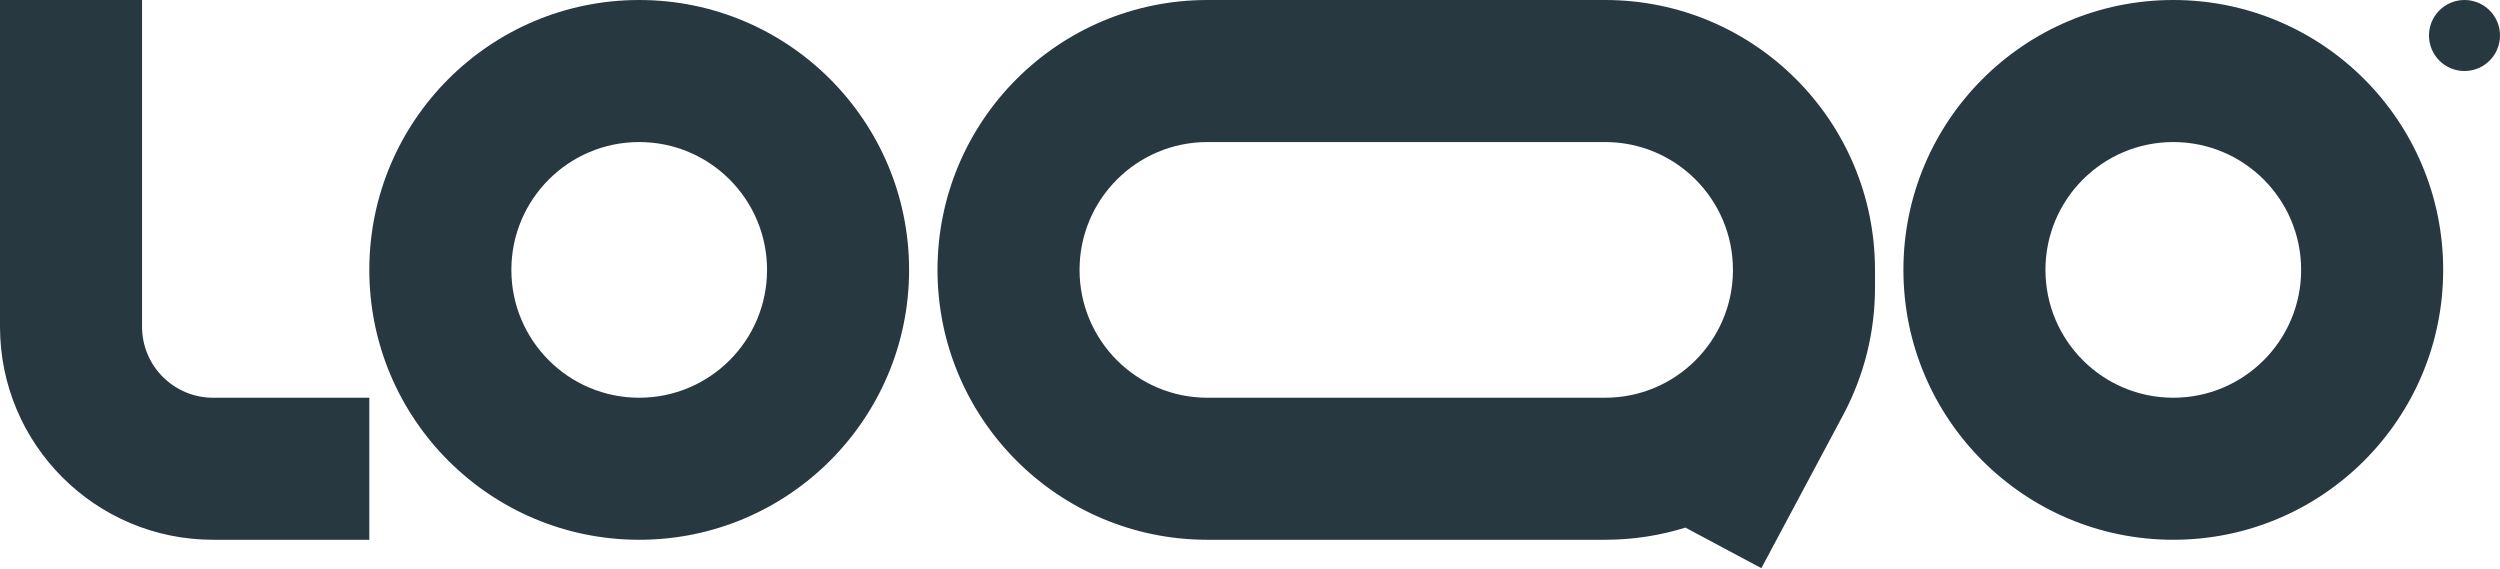
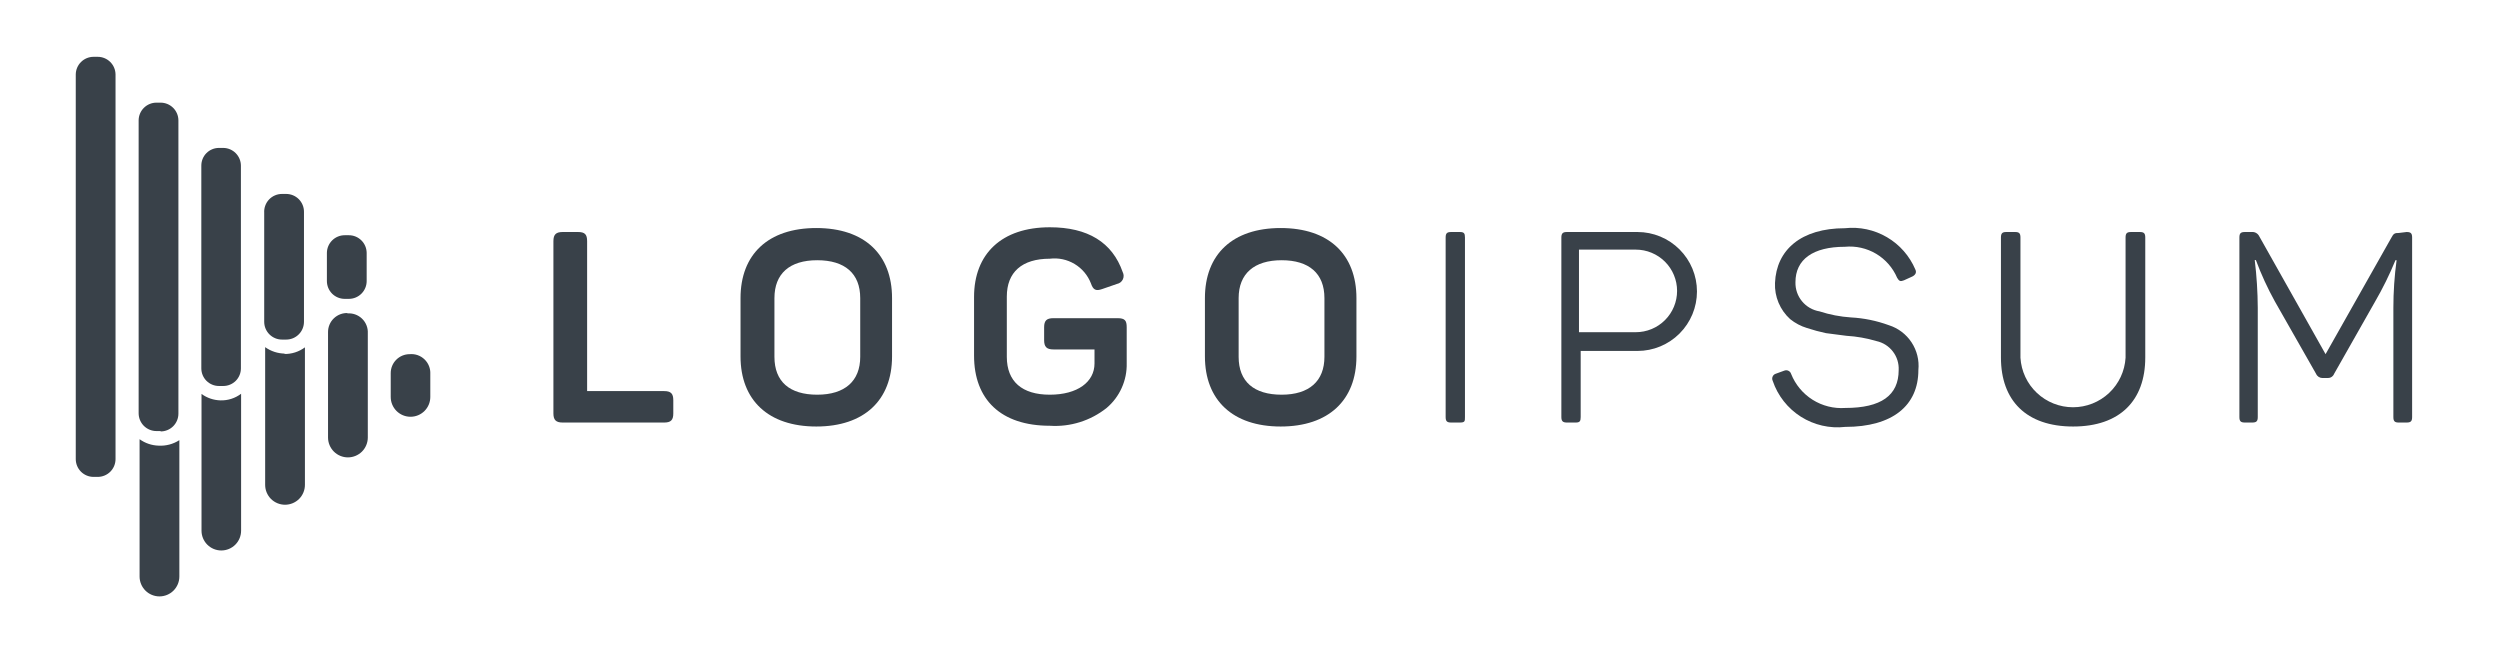
- <svg xmlns="http://www.w3.org/2000/svg" width="176" height="40" fill="none" viewBox="0 0 176 40">
-   <path fill="#283841" fill-rule="evenodd" d="M15 28a5 5 0 0 1-5-5V0H0v23c0 8.284 6.716 15 15 15h11V28H15ZM45 10a9 9 0 1 0 0 18 9 9 0 0 0 0-18Zm-19 9C26 8.507 34.507 0 45 0s19 8.507 19 19-8.507 19-19 19-19-8.507-19-19ZM153 10a9 9 0 0 0-9 9 9 9 0 0 0 9 9 9 9 0 0 0 9-9 9 9 0 0 0-9-9Zm-19 9c0-10.493 8.507-19 19-19s19 8.507 19 19-8.507 19-19 19-19-8.507-19-19ZM85 0C74.507 0 66 8.507 66 19s8.507 19 19 19h28c1.969 0 3.868-.3 5.654-.856L124 40l5.768-10.804A19.007 19.007 0 0 0 132 20.261V19c0-10.493-8.507-19-19-19H85Zm37 19a9 9 0 0 0-9-9H85a9 9 0 1 0 0 18h28a9 9 0 0 0 9-8.93V19Z" clip-rule="evenodd" />
-   <path fill="#283841" d="M176 2.5a2.5 2.5 0 1 1-5 0 2.5 2.5 0 0 1 5 0Z" />
+ <svg xmlns="http://www.w3.org/2000/svg" id="logo-2" width="132" height="35" viewBox="0 0 132 35" fill="none">
+   <path d="M30.52 12.25C30.88 12.25 31 12.38 31 12.73V20.65H35.07C35.42 20.65 35.55 20.78 35.55 21.13V21.83C35.55 22.18 35.42 22.31 35.07 22.31H29.71C29.36 22.31 29.22 22.18 29.22 21.83V12.73C29.22 12.38 29.36 12.25 29.71 12.25H30.52Z" class="ccustom" fill="#394149" />
+   <path d="M39.1 15.74C39.1 13.43 40.56 12.04 43.1 12.04C45.64 12.04 47.1 13.43 47.1 15.74V18.82C47.1 21.13 45.63 22.52 43.1 22.52C40.57 22.52 39.1 21.13 39.1 18.82V15.74ZM45.42 15.74C45.42 14.44 44.61 13.74 43.15 13.74C41.69 13.74 40.89 14.45 40.89 15.74V18.84C40.89 20.15 41.69 20.84 43.15 20.84C44.61 20.84 45.42 20.12 45.42 18.84V15.74Z" class="ccustom" fill="#394149" />
+   <path d="M59.01 16.8C59.4 16.8 59.49 16.93 59.49 17.28V19.18C59.501 19.628 59.411 20.072 59.227 20.48C59.044 20.889 58.772 21.251 58.43 21.54C57.582 22.215 56.512 22.551 55.43 22.48C52.84 22.48 51.43 21.09 51.43 18.78V15.68C51.43 13.4 52.89 12 55.43 12C57.43 12 58.73 12.79 59.28 14.37C59.311 14.429 59.327 14.495 59.328 14.562C59.329 14.629 59.314 14.695 59.285 14.755C59.256 14.815 59.213 14.868 59.16 14.909C59.107 14.949 59.046 14.977 58.98 14.99L58.2 15.26C57.86 15.38 57.72 15.31 57.6 14.96C57.434 14.533 57.131 14.173 56.738 13.938C56.345 13.702 55.885 13.604 55.43 13.66C53.96 13.66 53.16 14.37 53.16 15.66V18.84C53.16 20.15 53.97 20.84 55.43 20.84C56.89 20.84 57.79 20.17 57.79 19.19V18.45H55.62C55.26 18.45 55.13 18.31 55.13 17.96V17.28C55.13 16.93 55.26 16.8 55.62 16.8H59.01Z" class="ccustom" fill="#394149" />
+   <path d="M63.62 15.74C63.62 13.43 65.08 12.04 67.62 12.04C70.16 12.04 71.62 13.43 71.62 15.74V18.82C71.62 21.13 70.15 22.52 67.62 22.52C65.09 22.52 63.62 21.13 63.62 18.82V15.74ZM69.93 15.74C69.93 14.44 69.12 13.74 67.67 13.74C66.22 13.74 65.4 14.45 65.4 15.74V18.84C65.4 20.15 66.21 20.84 67.67 20.84C69.13 20.84 69.93 20.12 69.93 18.84V15.74Z" class="ccustom" fill="#394149" />
+   <path d="M76.33 12.54C76.33 12.32 76.4 12.25 76.62 12.25H77.08C77.3 12.25 77.35 12.32 77.35 12.54V22.02C77.35 22.24 77.35 22.31 77.08 22.31H76.62C76.4 22.31 76.33 22.24 76.33 22.02V12.54Z" class="ccustom" fill="#394149" />
+   <path d="M86.46 12.25C87.293 12.25 88.091 12.581 88.68 13.17C89.269 13.758 89.6 14.557 89.6 15.39C89.6 16.223 89.269 17.021 88.68 17.61C88.091 18.199 87.293 18.53 86.46 18.53H83.46V22.02C83.46 22.24 83.41 22.31 83.2 22.31H82.73C82.52 22.31 82.44 22.24 82.44 22.02V12.54C82.44 12.32 82.52 12.25 82.73 12.25H86.46ZM86.37 17.54C86.656 17.54 86.94 17.484 87.204 17.374C87.469 17.265 87.709 17.104 87.912 16.901C88.114 16.699 88.275 16.459 88.384 16.194C88.494 15.93 88.55 15.646 88.55 15.36C88.55 15.074 88.494 14.79 88.384 14.526C88.275 14.261 88.114 14.021 87.912 13.819C87.709 13.616 87.469 13.456 87.204 13.346C86.94 13.236 86.656 13.18 86.37 13.18H83.37V17.54H86.37Z" class="ccustom" fill="#394149" />
+   <path d="M97.41 12.05C98.182 11.965 98.961 12.131 99.631 12.524C100.301 12.916 100.827 13.515 101.13 14.23C101.21 14.39 101.13 14.52 100.97 14.6L100.53 14.8C100.35 14.87 100.28 14.86 100.17 14.67C99.943 14.139 99.554 13.694 99.058 13.399C98.562 13.105 97.984 12.975 97.41 13.03C95.72 13.03 94.8 13.7 94.8 14.9C94.79 15.267 94.913 15.625 95.147 15.908C95.38 16.191 95.708 16.38 96.07 16.44C96.608 16.615 97.165 16.723 97.73 16.76C98.413 16.796 99.087 16.935 99.73 17.17C100.223 17.326 100.647 17.646 100.931 18.078C101.215 18.51 101.342 19.026 101.29 19.54C101.29 21.41 99.93 22.54 97.43 22.54C96.61 22.634 95.783 22.444 95.086 22.002C94.389 21.559 93.864 20.892 93.6 20.11C93.582 20.074 93.573 20.035 93.572 19.995C93.571 19.956 93.579 19.916 93.596 19.88C93.612 19.844 93.636 19.811 93.666 19.785C93.696 19.759 93.732 19.741 93.77 19.73L94.21 19.57C94.245 19.556 94.282 19.549 94.319 19.55C94.357 19.551 94.394 19.56 94.427 19.576C94.461 19.592 94.491 19.615 94.516 19.643C94.54 19.671 94.559 19.704 94.57 19.74C94.794 20.305 95.192 20.784 95.706 21.108C96.22 21.431 96.824 21.583 97.43 21.54C99.32 21.54 100.25 20.88 100.25 19.54C100.268 19.188 100.16 18.841 99.945 18.561C99.731 18.28 99.424 18.085 99.08 18.01C98.563 17.856 98.029 17.762 97.49 17.73L96.41 17.59C96.072 17.518 95.738 17.428 95.41 17.32C95.086 17.222 94.784 17.062 94.52 16.85C94.255 16.61 94.046 16.314 93.907 15.984C93.769 15.654 93.705 15.298 93.72 14.94C93.79 13.19 95.1 12.05 97.41 12.05Z" class="ccustom" fill="#394149" />
+   <path d="M106.68 18.89C106.722 19.597 107.033 20.262 107.549 20.747C108.065 21.233 108.747 21.503 109.455 21.503C110.163 21.503 110.845 21.233 111.361 20.747C111.877 20.262 112.187 19.597 112.23 18.89V12.54C112.23 12.32 112.3 12.25 112.52 12.25H112.98C113.2 12.25 113.27 12.32 113.27 12.54V18.88C113.27 21.15 111.93 22.52 109.46 22.52C106.99 22.52 105.65 21.15 105.65 18.88V12.54C105.65 12.32 105.72 12.25 105.93 12.25H106.4C106.61 12.25 106.68 12.32 106.68 12.54V18.89Z" class="ccustom" fill="#394149" />
+   <path d="M127.07 12.25C127.29 12.25 127.36 12.32 127.36 12.54V22.02C127.36 22.24 127.29 22.31 127.07 22.31H126.65C126.44 22.31 126.37 22.24 126.37 22.02V16.25C126.37 15.411 126.427 14.572 126.54 13.74H126.48C126.168 14.501 125.803 15.239 125.39 15.95L123.24 19.74C123.214 19.806 123.168 19.862 123.109 19.901C123.05 19.941 122.981 19.961 122.91 19.96H122.63C122.558 19.96 122.488 19.94 122.427 19.901C122.367 19.862 122.319 19.806 122.29 19.74L120.11 15.91C119.723 15.209 119.389 14.481 119.11 13.73H119.05C119.152 14.569 119.206 15.414 119.21 16.26V22.02C119.21 22.24 119.14 22.31 118.92 22.31H118.53C118.31 22.31 118.24 22.24 118.24 22.02V12.54C118.24 12.32 118.31 12.25 118.53 12.25H118.89C118.972 12.242 119.055 12.26 119.126 12.302C119.198 12.343 119.255 12.405 119.29 12.48L122.79 18.7L126.27 12.54C126.38 12.33 126.44 12.3 126.66 12.3L127.07 12.25Z" class="ccustom" fill="#394149" />
+   <path d="M12.73 20.79V28.02C12.73 28.297 12.62 28.563 12.424 28.759C12.228 28.955 11.962 29.065 11.685 29.065C11.408 29.065 11.142 28.955 10.946 28.759C10.75 28.563 10.64 28.297 10.64 28.02V20.8C10.931 21.012 11.28 21.131 11.64 21.14C12.033 21.151 12.417 21.028 12.73 20.79V20.79ZM21.63 18.7C21.365 18.7 21.11 18.805 20.923 18.993C20.735 19.18 20.63 19.435 20.63 19.7V20.96C20.63 21.237 20.74 21.503 20.936 21.699C21.132 21.895 21.398 22.005 21.675 22.005C21.952 22.005 22.218 21.895 22.414 21.699C22.61 21.503 22.72 21.237 22.72 20.96V19.75C22.728 19.607 22.705 19.463 22.652 19.33C22.599 19.196 22.519 19.075 22.415 18.976C22.312 18.876 22.188 18.8 22.053 18.752C21.917 18.705 21.773 18.687 21.63 18.7V18.7ZM8.37 23.53C8.01 23.519 7.662 23.401 7.37 23.19V30.44C7.37 30.718 7.481 30.986 7.678 31.183C7.874 31.379 8.142 31.49 8.42 31.49C8.698 31.49 8.966 31.379 9.162 31.183C9.359 30.986 9.47 30.718 9.47 30.44V23.24C9.143 23.451 8.758 23.553 8.37 23.53V23.53ZM18.37 16.53C18.235 16.523 18.099 16.544 17.972 16.591C17.845 16.639 17.729 16.711 17.63 16.805C17.532 16.898 17.454 17.011 17.401 17.135C17.347 17.26 17.32 17.394 17.32 17.53V23.1C17.32 23.378 17.431 23.646 17.628 23.843C17.825 24.039 18.091 24.15 18.37 24.15C18.648 24.15 18.916 24.039 19.113 23.843C19.309 23.646 19.42 23.378 19.42 23.1V17.6C19.428 17.456 19.405 17.311 19.351 17.177C19.298 17.043 19.217 16.921 19.112 16.822C19.007 16.722 18.883 16.646 18.746 16.599C18.609 16.552 18.464 16.535 18.32 16.55L18.37 16.53ZM15.05 18.67C14.673 18.667 14.307 18.549 14 18.33V25.6C14 25.878 14.111 26.146 14.307 26.343C14.505 26.539 14.771 26.65 15.05 26.65C15.329 26.65 15.595 26.539 15.793 26.343C15.989 26.146 16.1 25.878 16.1 25.6V18.34C15.783 18.576 15.396 18.7 15 18.69L15.05 18.67ZM6.1 24.24V3.93C6.097 3.682 5.997 3.446 5.821 3.272C5.645 3.098 5.408 3 5.16 3H4.94C4.692 3 4.455 3.098 4.279 3.272C4.103 3.446 4.003 3.682 4 3.93V24.24C4 24.489 4.099 24.728 4.275 24.905C4.452 25.081 4.691 25.18 4.94 25.18H5.16C5.409 25.18 5.648 25.081 5.825 24.905C6.001 24.728 6.1 24.489 6.1 24.24V24.24ZM8.48 22.76H8.26C8.011 22.76 7.772 22.661 7.595 22.485C7.419 22.308 7.32 22.069 7.32 21.82V6.35C7.323 6.102 7.423 5.866 7.599 5.692C7.775 5.518 8.012 5.42 8.26 5.42H8.48C8.728 5.42 8.965 5.518 9.141 5.692C9.317 5.866 9.417 6.102 9.42 6.35V21.84C9.42 22.089 9.321 22.328 9.145 22.505C8.968 22.681 8.729 22.78 8.48 22.78V22.76ZM11.79 20.38H11.56C11.313 20.38 11.077 20.282 10.902 20.108C10.728 19.933 10.63 19.697 10.63 19.45V8.75C10.629 8.627 10.652 8.505 10.698 8.391C10.744 8.277 10.812 8.173 10.899 8.086C10.985 7.998 11.088 7.929 11.202 7.882C11.315 7.834 11.437 7.81 11.56 7.81H11.79C12.038 7.813 12.274 7.913 12.448 8.089C12.622 8.265 12.72 8.502 12.72 8.75V19.45C12.72 19.697 12.622 19.933 12.448 20.108C12.273 20.282 12.037 20.38 11.79 20.38V20.38ZM15.1 17.93H14.89C14.642 17.93 14.405 17.832 14.229 17.658C14.053 17.484 13.953 17.248 13.95 17V11.24C13.942 11.112 13.96 10.983 14.004 10.862C14.047 10.741 14.115 10.63 14.203 10.536C14.291 10.442 14.398 10.368 14.516 10.317C14.634 10.266 14.761 10.24 14.89 10.24H15.11C15.359 10.24 15.598 10.339 15.775 10.515C15.951 10.692 16.05 10.931 16.05 11.18V16.98C16.051 17.104 16.028 17.228 15.981 17.343C15.935 17.458 15.866 17.563 15.778 17.651C15.691 17.739 15.587 17.81 15.472 17.858C15.357 17.905 15.234 17.93 15.11 17.93H15.1ZM18.42 15.78H18.2C17.951 15.78 17.712 15.681 17.535 15.505C17.359 15.328 17.26 15.089 17.26 14.84V13.35C17.263 13.102 17.363 12.866 17.539 12.692C17.715 12.518 17.952 12.42 18.2 12.42H18.42C18.668 12.42 18.905 12.518 19.081 12.692C19.257 12.866 19.357 13.102 19.36 13.35V14.84C19.36 15.088 19.262 15.325 19.088 15.501C18.914 15.677 18.678 15.777 18.43 15.78H18.42Z" class="ccustom" fill="#394149" />
</svg>
